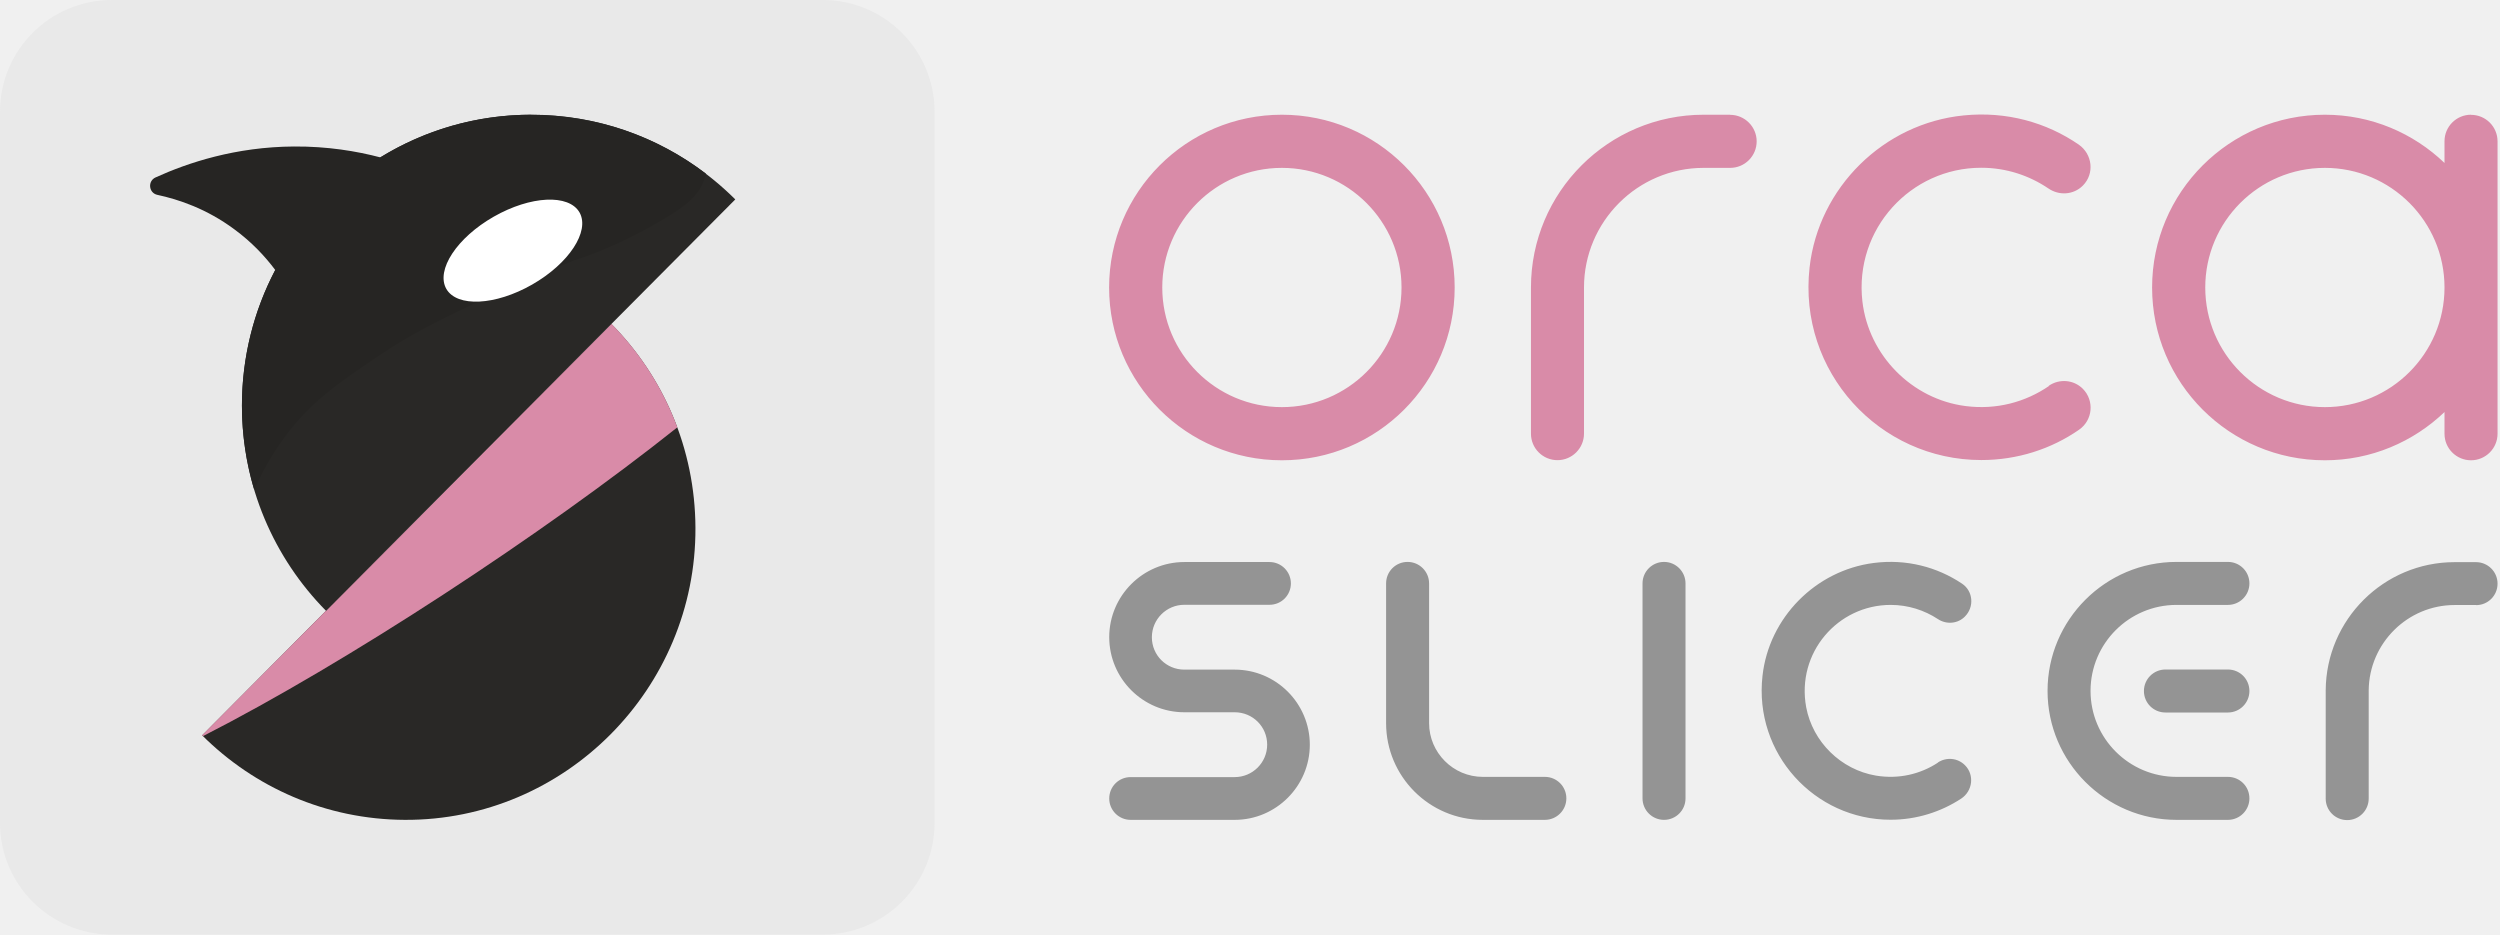
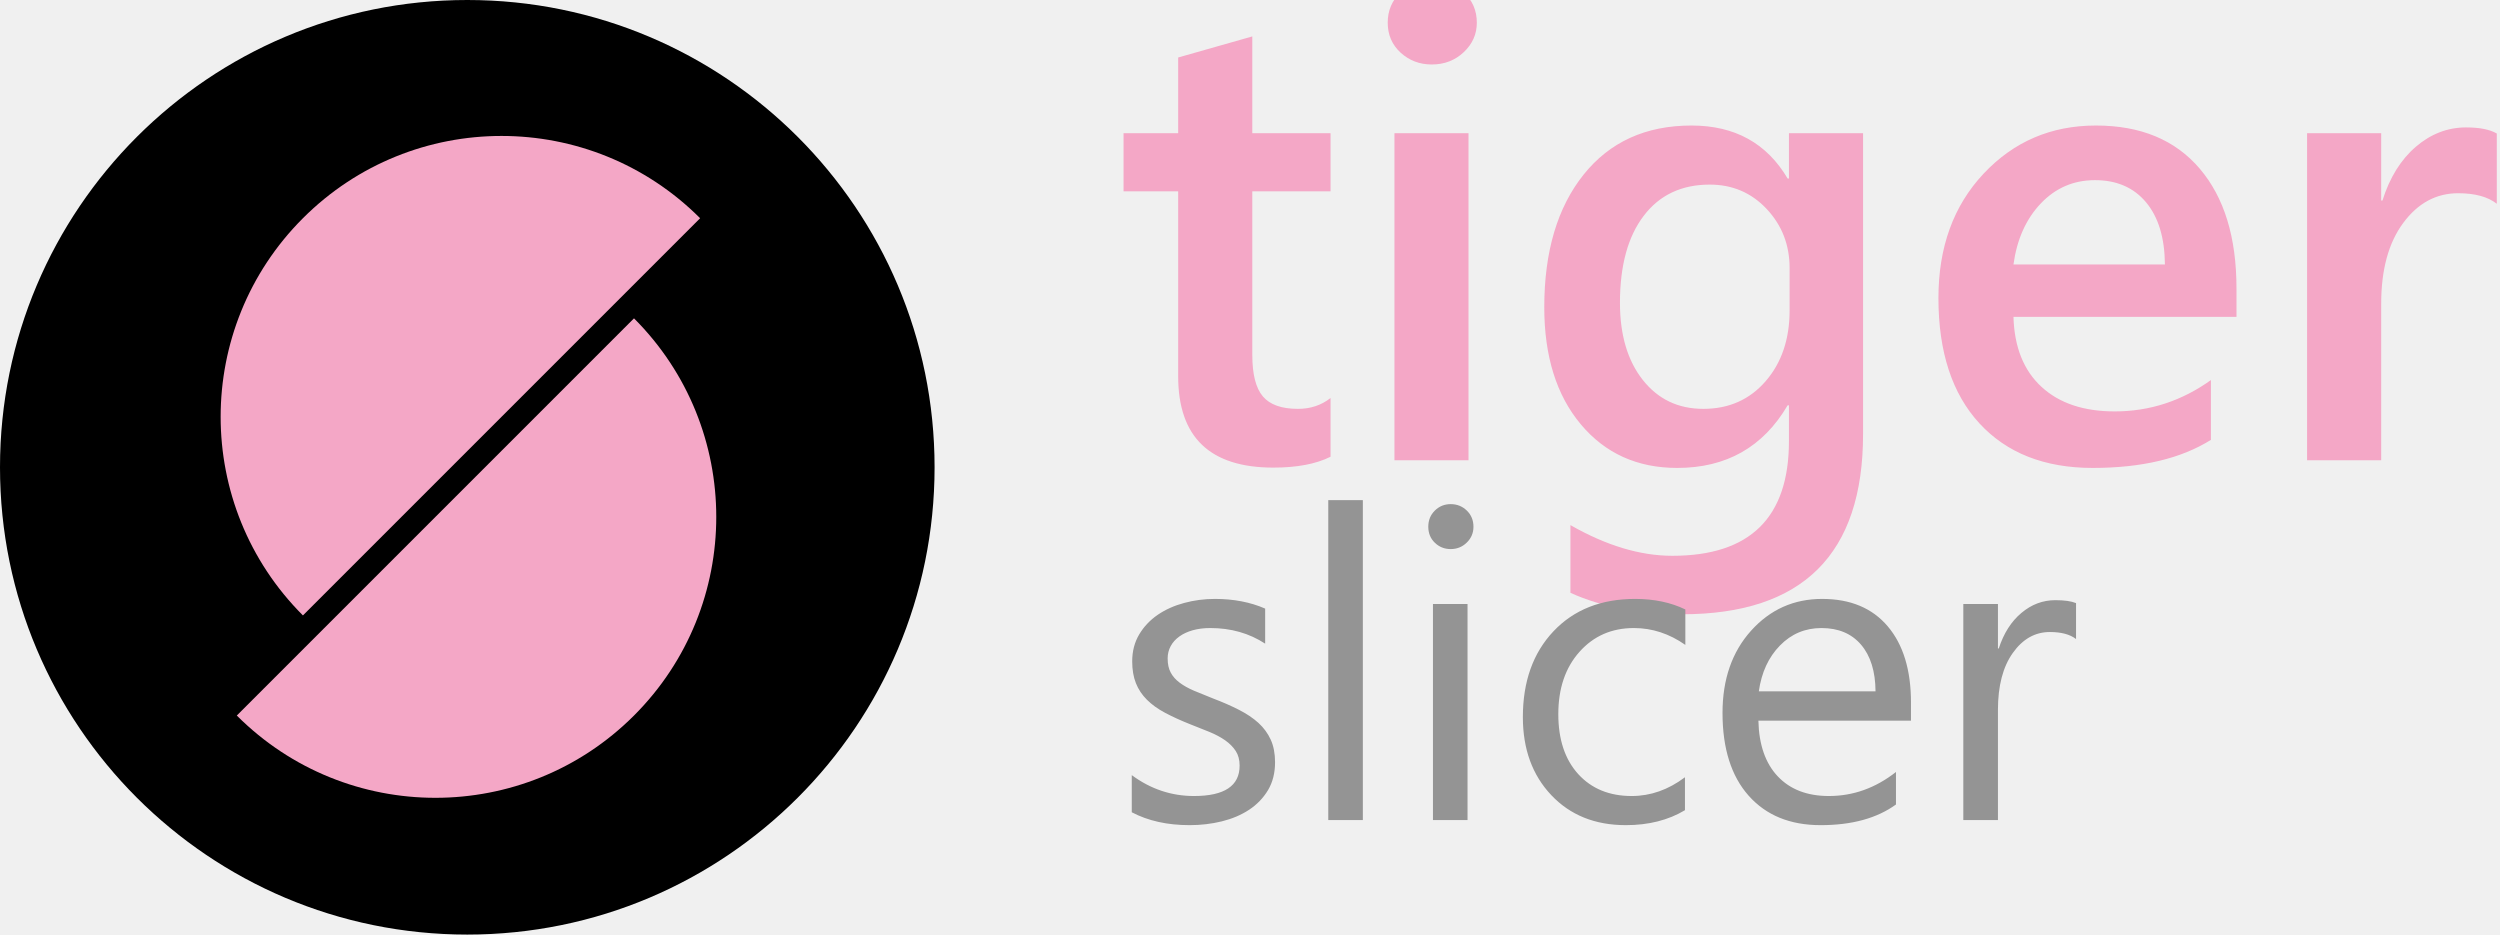
- <svg xmlns="http://www.w3.org/2000/svg" id="a" width="214" height="80" viewBox="0 0 214 80">
-   <g id="b">
-     <g id="c">
-       <rect width="80" height="80" rx="9.57" ry="9.57" style="fill:#e9e9e9;" />
-     </g>
+ <svg xmlns="http://www.w3.org/2000/svg" width="214" height="80" viewBox="0 0 214 80">
+   <g transform="translate(0 0) scale(0.1)">
+     <circle cx="400" cy="400" r="400" fill="#000" />
+     <path d="M599.3,186.8c-93.9-93.9-246.1-93.9-340,0s-93.9,246.1,0,340Z" fill="#f4a7c6" />
+     <path d="M202.7,612.5c93.9,93.9,246.1,93.9,340,0s93.9-246.1,0-340" fill="#f4a7c6" />
  </g>
-   <g id="d">
-     <path id="e" d="M17.3,62.94c4.46,4.45,10.59,7.21,17.36,7.24,13.7.06,24.93-11.22,24.87-25-.03-6.81-2.77-12.97-7.2-17.45L17.31,62.94h0Z" style="fill:#292826;" />
+   <g transform="translate(95 39.4) scale(0.056)">
+     <path d="M337.4 -5.4Q304.2 11.2 250 11.2Q104.5 11.2 104.5 -128.4V-411.1H21V-500H104.5V-615.7L217.8 -647.9V-500H337.4V-411.1H217.8V-161.1Q217.8 -116.7 233.9 -97.7Q250 -78.6 287.6 -78.6Q316.4 -78.6 337.4 -95.2Z M492.2 -605Q464.4 -605 444.6 -623Q424.8 -641.1 424.8 -668.9Q424.8 -696.8 444.6 -715.3Q464.4 -733.9 492.2 -733.9Q521 -733.9 541 -715.3Q561 -696.8 561 -668.9Q561 -642.6 541 -623.8Q521 -605 492.2 -605ZM548.3 0H435.1V-500H548.3Z M1151.4 -40Q1151.4 235.4 874.5 235.4Q776.9 235.4 704.1 202.6V99.1Q786.1 146 859.9 146Q1038.1 146 1038.1 -29.3V-84H1036.1Q980 11.7 867.2 11.7Q775.9 11.7 720 -54.9Q664.1 -121.6 664.1 -233.9Q664.1 -361.3 724.1 -436.5Q784.2 -511.7 889.2 -511.7Q988.3 -511.7 1036.1 -430.7H1038.1V-500H1151.4ZM1039.1 -229V-293.9Q1039.1 -346.7 1004.2 -384Q969.2 -421.4 917 -421.4Q852.5 -421.4 816.2 -373.8Q779.8 -326.2 779.8 -240.7Q779.8 -167 814.7 -122.8Q849.6 -78.6 907.2 -78.6Q965.8 -78.6 1002.4 -120.8Q1039.1 -163.1 1039.1 -229Z M1722.2 -219.2H1381.3Q1383.3 -149.9 1424.1 -112.3Q1464.8 -74.7 1536.1 -74.7Q1616.2 -74.7 1683.1 -122.6V-31.2Q1614.7 11.7 1502.4 11.7Q1392.1 11.7 1329.3 -56.4Q1266.6 -124.5 1266.6 -248Q1266.6 -364.7 1335.7 -438.2Q1404.8 -511.7 1507.3 -511.7Q1609.9 -511.7 1666 -445.8Q1722.2 -379.9 1722.2 -262.7ZM1612.8 -299.3Q1612.3 -360.4 1584 -394.3Q1555.7 -428.2 1505.9 -428.2Q1457 -428.2 1423.1 -392.6Q1389.2 -356.9 1381.3 -299.3Z M2120.1 -392.1Q2099.6 -408.2 2061 -408.2Q2010.7 -408.2 1977.1 -362.8Q1943.4 -317.4 1943.4 -239.3V0H1830.1V-500H1943.4V-397H1945.3Q1961.9 -449.7 1996.3 -479.2Q2030.8 -508.8 2073.2 -508.8Q2104 -508.8 2120.1 -499.5Z" fill="#f4a7c6" />
  </g>
-   <g id="f">
-     <path id="g" d="M52.32,27.73L17.3,62.94s.05.05.08.07c12.27-6.26,29.08-17.26,40.6-26.43-1.24-3.36-3.19-6.38-5.65-8.87" style="fill:#D98BA8;" />
+   <g transform="translate(95 70.2) scale(0.037)">
+     <path d="M50.8 -18.1V-104Q116.2 -55.7 194.8 -55.7Q300.3 -55.7 300.3 -126Q300.3 -146 291.3 -159.9Q282.2 -173.8 266.8 -184.6Q251.5 -195.3 230.7 -203.9Q210 -212.4 186 -221.7Q152.8 -234.9 127.7 -248.3Q102.5 -261.7 85.7 -278.6Q68.8 -295.4 60.3 -316.9Q51.8 -338.4 51.8 -367.2Q51.8 -402.3 67.9 -429.4Q84 -456.5 110.8 -474.9Q137.7 -493.2 172.1 -502.4Q206.5 -511.7 243.2 -511.7Q308.1 -511.7 359.4 -489.3V-408.2Q304.2 -444.3 232.4 -444.3Q210 -444.3 191.9 -439.2Q173.8 -434.1 160.9 -424.8Q147.9 -415.5 140.9 -402.6Q133.8 -389.6 133.8 -374Q133.8 -354.5 140.9 -341.3Q147.9 -328.1 161.6 -317.9Q175.3 -307.6 194.8 -299.3Q214.4 -291 239.3 -281.2Q272.5 -268.6 298.8 -255.1Q325.2 -241.7 343.8 -224.9Q362.3 -208 372.3 -186Q382.3 -164.1 382.3 -133.8Q382.3 -96.7 366 -69.3Q349.6 -42 322.3 -23.9Q294.9 -5.9 259.3 2.9Q223.6 11.7 184.6 11.7Q107.4 11.7 50.8 -18.1Z M585.4 0H505.4V-740.2H585.4Z M788.6 -627Q767.1 -627 752 -641.6Q736.8 -656.2 736.8 -678.7Q736.8 -701.2 752 -716.1Q767.1 -731 788.6 -731Q810.5 -731 825.9 -716.1Q841.3 -701.2 841.3 -678.7Q841.3 -657.2 825.9 -642.1Q810.5 -627 788.6 -627ZM827.6 0H747.6V-500H827.6Z M1330.6 -22.9Q1272.9 11.7 1193.8 11.7Q1086.9 11.7 1021.2 -57.9Q955.6 -127.4 955.6 -238.3Q955.6 -361.8 1026.4 -436.8Q1097.2 -511.7 1215.3 -511.7Q1281.2 -511.7 1331.5 -487.3V-405.3Q1275.9 -444.3 1212.4 -444.3Q1135.7 -444.3 1086.7 -389.4Q1037.6 -334.5 1037.6 -245.1Q1037.6 -157.2 1083.7 -106.4Q1129.9 -55.7 1207.5 -55.7Q1272.9 -55.7 1330.6 -99.1Z M1853.5 -230H1500.5Q1502.4 -146.5 1545.4 -101.1Q1588.4 -55.7 1663.6 -55.7Q1748 -55.7 1818.8 -111.3V-36.1Q1752.9 11.7 1644.5 11.7Q1538.6 11.7 1478 -56.4Q1417.5 -124.5 1417.5 -248Q1417.5 -364.7 1483.6 -438.2Q1549.8 -511.7 1647.9 -511.7Q1746.1 -511.7 1799.8 -448.2Q1853.5 -384.8 1853.5 -272ZM1771.5 -297.9Q1771 -367.2 1738 -405.8Q1705.1 -444.3 1646.5 -444.3Q1589.8 -444.3 1550.3 -403.8Q1510.7 -363.3 1501.5 -297.9Z M2235.4 -418.9Q2214.4 -435.1 2174.8 -435.1Q2123.5 -435.1 2089.1 -386.7Q2054.7 -338.4 2054.7 -254.9V0H1974.6V-500H2054.7V-397H2056.6Q2073.7 -449.7 2108.9 -479.2Q2144 -508.8 2187.5 -508.8Q2218.8 -508.8 2235.4 -502Z" fill="#949494" />
  </g>
-   <g id="h">
-     <path id="i" d="M45.48,9.82c-13.67,0-24.77,11.15-24.77,24.91,0,6.85,2.75,13.05,7.2,17.56L62.94,17.07c-4.48-4.47-10.65-7.24-17.46-7.24" style="fill:#292826;" />
-   </g>
-   <g id="j">
-     <path id="k" d="M45.48,9.82c-4.74,0-9.17,1.34-12.93,3.65-2.02-.53-4.52-.95-7.39-.93-5,.03-9.08,1.39-11.85,2.65-.69.32-.58,1.33.16,1.49,1.82.39,4.22,1.19,6.59,2.95,1.5,1.1,2.64,2.33,3.5,3.48-1.82,3.47-2.85,7.42-2.85,11.61,0,2.5.37,4.92,1.05,7.2,1.04-2.32,2.14-3.87,2.5-4.36,2.27-3.13,4.68-4.76,8.23-7.15,2.62-1.77,6.26-3.84,16.7-8.14,0,0,3.27-.92,7.65-3.53,1.75-1.04,3.08-2.02,3.5-3.56.03-.11.06-.22.08-.32-4.15-3.17-9.33-5.04-14.95-5.04" style="fill:#262523;" />
-   </g>
-   <g id="l">
-     <path id="m" d="M49.61,18.19c.9,1.61-.91,4.37-4.06,6.17s-6.44,1.96-7.35.36c-.9-1.61.91-4.37,4.06-6.17,3.15-1.8,6.44-1.96,7.35-.36" style="fill:#fff;" />
-   </g>
-   <path d="M142.44,48.1c-1.01,0-1.84.82-1.84,1.84v18.4c0,1.01.82,1.84,1.84,1.84s1.84-.82,1.84-1.84v-18.4c0-1.01-.82-1.84-1.84-1.84ZM190.71,48.1h-4.4c-6.09,0-11.04,4.96-11.04,11.04s4.96,11.04,11.04,11.04h4.4c1.01,0,1.84-.82,1.84-1.84s-.82-1.84-1.84-1.84h-4.4c-4.06,0-7.36-3.3-7.36-7.36s3.3-7.36,7.36-7.36h4.4c1.01,0,1.84-.82,1.84-1.84s-.82-1.84-1.84-1.84v-.02.02ZM190.71,57.31h-5.35c-1.01,0-1.84.82-1.84,1.84s.82,1.84,1.84,1.84h5.35c1.01,0,1.84-.82,1.84-1.84s-.82-1.84-1.84-1.84ZM105.69,70.18h-8.91c-1.01,0-1.83-.82-1.83-1.83s.81-1.83,1.83-1.83h8.91c1.53,0,2.78-1.24,2.78-2.78s-1.24-2.77-2.78-2.77h-4.31c-3.55,0-6.43-2.89-6.43-6.43s2.89-6.43,6.43-6.43h7.29c1.01,0,1.83.82,1.83,1.83s-.81,1.83-1.83,1.83h-7.29c-1.53,0-2.78,1.24-2.78,2.78s1.24,2.77,2.78,2.77h4.31c3.55,0,6.43,2.89,6.43,6.43s-2.89,6.43-6.43,6.43h0ZM165.89,65.28c-1.49.98-3.35,1.44-5.32,1.11-2.99-.51-5.4-2.88-5.96-5.85-.86-4.67,2.71-8.76,7.23-8.76,1.49,0,2.88.45,4.04,1.21.73.49,1.71.41,2.32-.22h0c.81-.81.71-2.17-.25-2.81-2.12-1.42-4.76-2.13-7.56-1.77-4.98.64-8.97,4.69-9.52,9.66-.75,6.65,4.46,12.32,10.96,12.32,2.23,0,4.31-.67,6.05-1.81.98-.65,1.15-2.03.32-2.86h0c-.63-.63-1.59-.71-2.32-.23h.01ZM132.24,66.5h-5.31c-2.53,0-4.6-2.07-4.6-4.6v-11.96c0-1.01-.82-1.84-1.84-1.84s-1.84.82-1.84,1.84v11.96c0,4.57,3.71,8.28,8.28,8.28h5.31c1.01,0,1.84-.82,1.84-1.84s-.82-1.84-1.84-1.84h0ZM211.96,51.79h-1.84c-4.03,0-7.32,3.27-7.36,7.3v9.27c0,1.01-.82,1.84-1.84,1.84s-1.84-.82-1.84-1.84v-9.27c.04-6.06,4.98-10.97,11.03-10.97h1.84c1.01,0,1.84.82,1.84,1.84s-.82,1.84-1.84,1.84h0Z" style="fill:#949494;" />
-   <path d="M109.73,14.37c5.64,0,10.24,4.59,10.24,10.24s-4.59,10.24-10.24,10.24-10.24-4.59-10.24-10.24,4.59-10.24,10.24-10.24M109.73,9.82c-8.16,0-14.79,6.62-14.79,14.79s6.62,14.79,14.79,14.79,14.79-6.62,14.79-14.79-6.62-14.79-14.79-14.79h0ZM211.52,9.82c-1.26,0-2.27,1.02-2.27,2.27v1.86c-2.66-2.55-6.26-4.13-10.24-4.13-8.16,0-14.79,6.62-14.79,14.79s6.62,14.79,14.79,14.79c3.97,0,7.58-1.58,10.24-4.13v1.86c0,1.26,1.02,2.27,2.27,2.27s2.27-1.02,2.27-2.27V12.1c0-1.26-1.02-2.27-2.27-2.27h0ZM199.01,34.85c-5.64,0-10.24-4.59-10.24-10.24s4.59-10.24,10.24-10.24,10.24,4.59,10.24,10.24-4.59,10.24-10.24,10.24ZM148.11,9.82h-2.27c-8.16,0-14.79,6.62-14.79,14.79v12.51c0,1.26,1.02,2.27,2.27,2.27s2.27-1.02,2.27-2.27v-12.51c0-5.64,4.59-10.24,10.24-10.24h2.27c1.26,0,2.27-1.02,2.27-2.27s-1.02-2.27-2.27-2.27h0ZM175.38,33.05c-1.99,1.36-4.47,2.05-7.12,1.71-4.61-.59-8.31-4.35-8.84-8.97-.7-6.18,4.13-11.43,10.17-11.43,2.14,0,4.11.66,5.75,1.77.92.63,2.15.56,2.95-.24h0c1.02-1.02.83-2.7-.36-3.52-2.75-1.89-6.18-2.86-9.84-2.49-6.85.68-12.42,6.17-13.19,13.01-1,8.93,5.97,16.49,14.7,16.49,3.11,0,5.99-.95,8.36-2.59,1.18-.81,1.34-2.49.33-3.51h0c-.78-.78-2-.88-2.91-.26v.02h0Z" style="fill:#D98BA8;" />
</svg>
